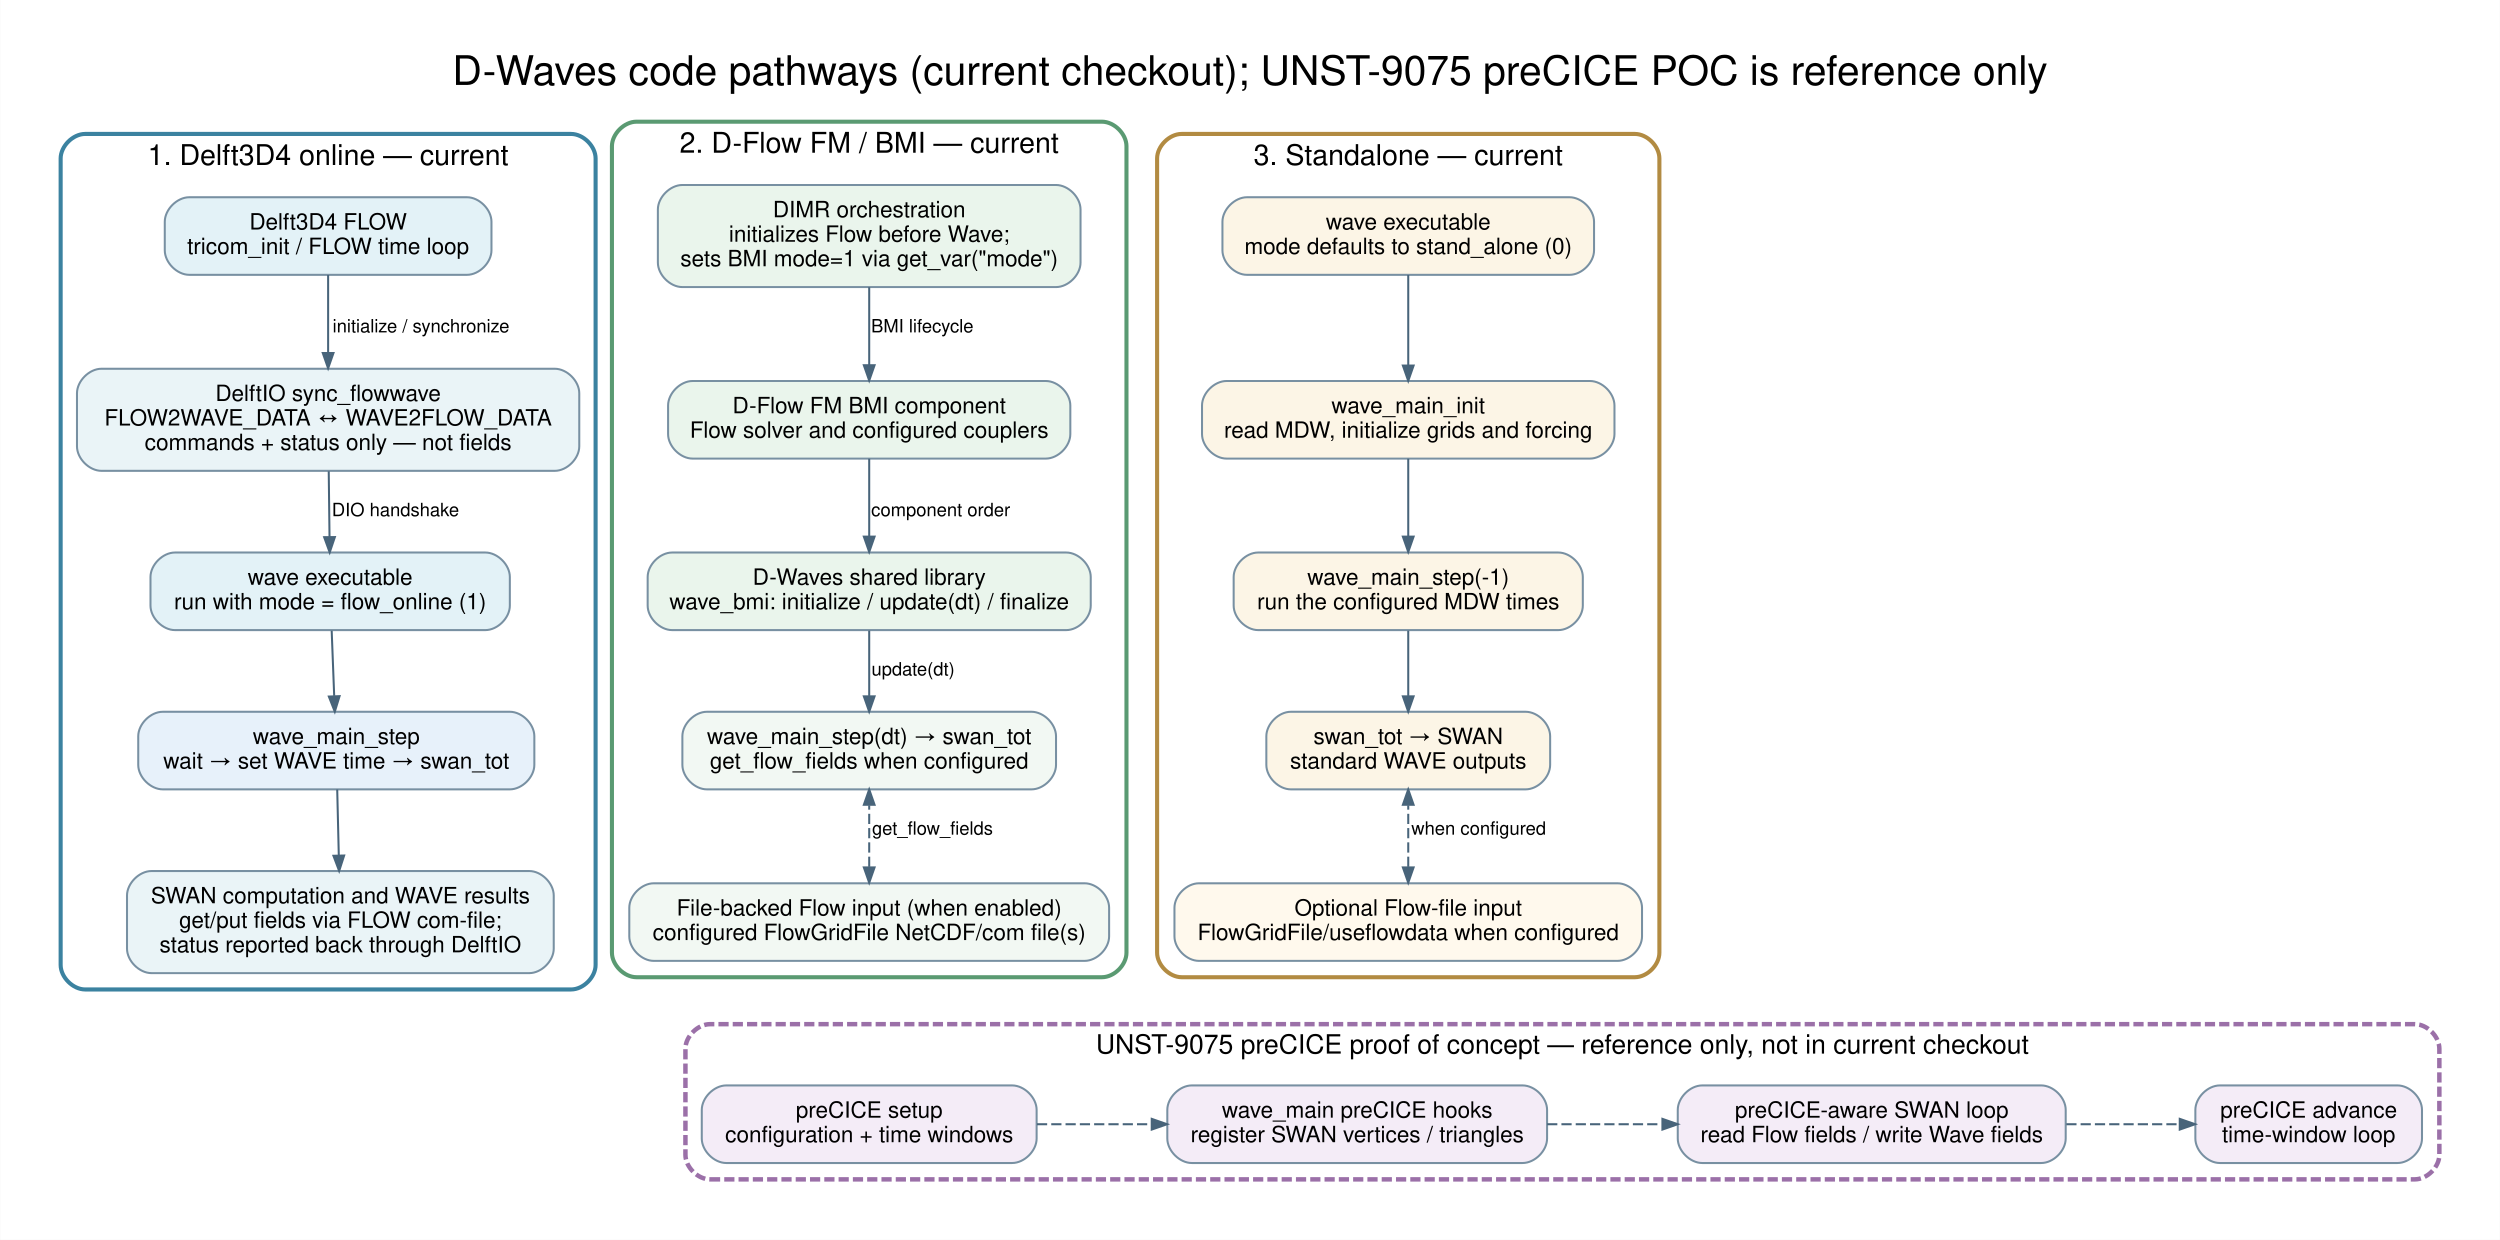
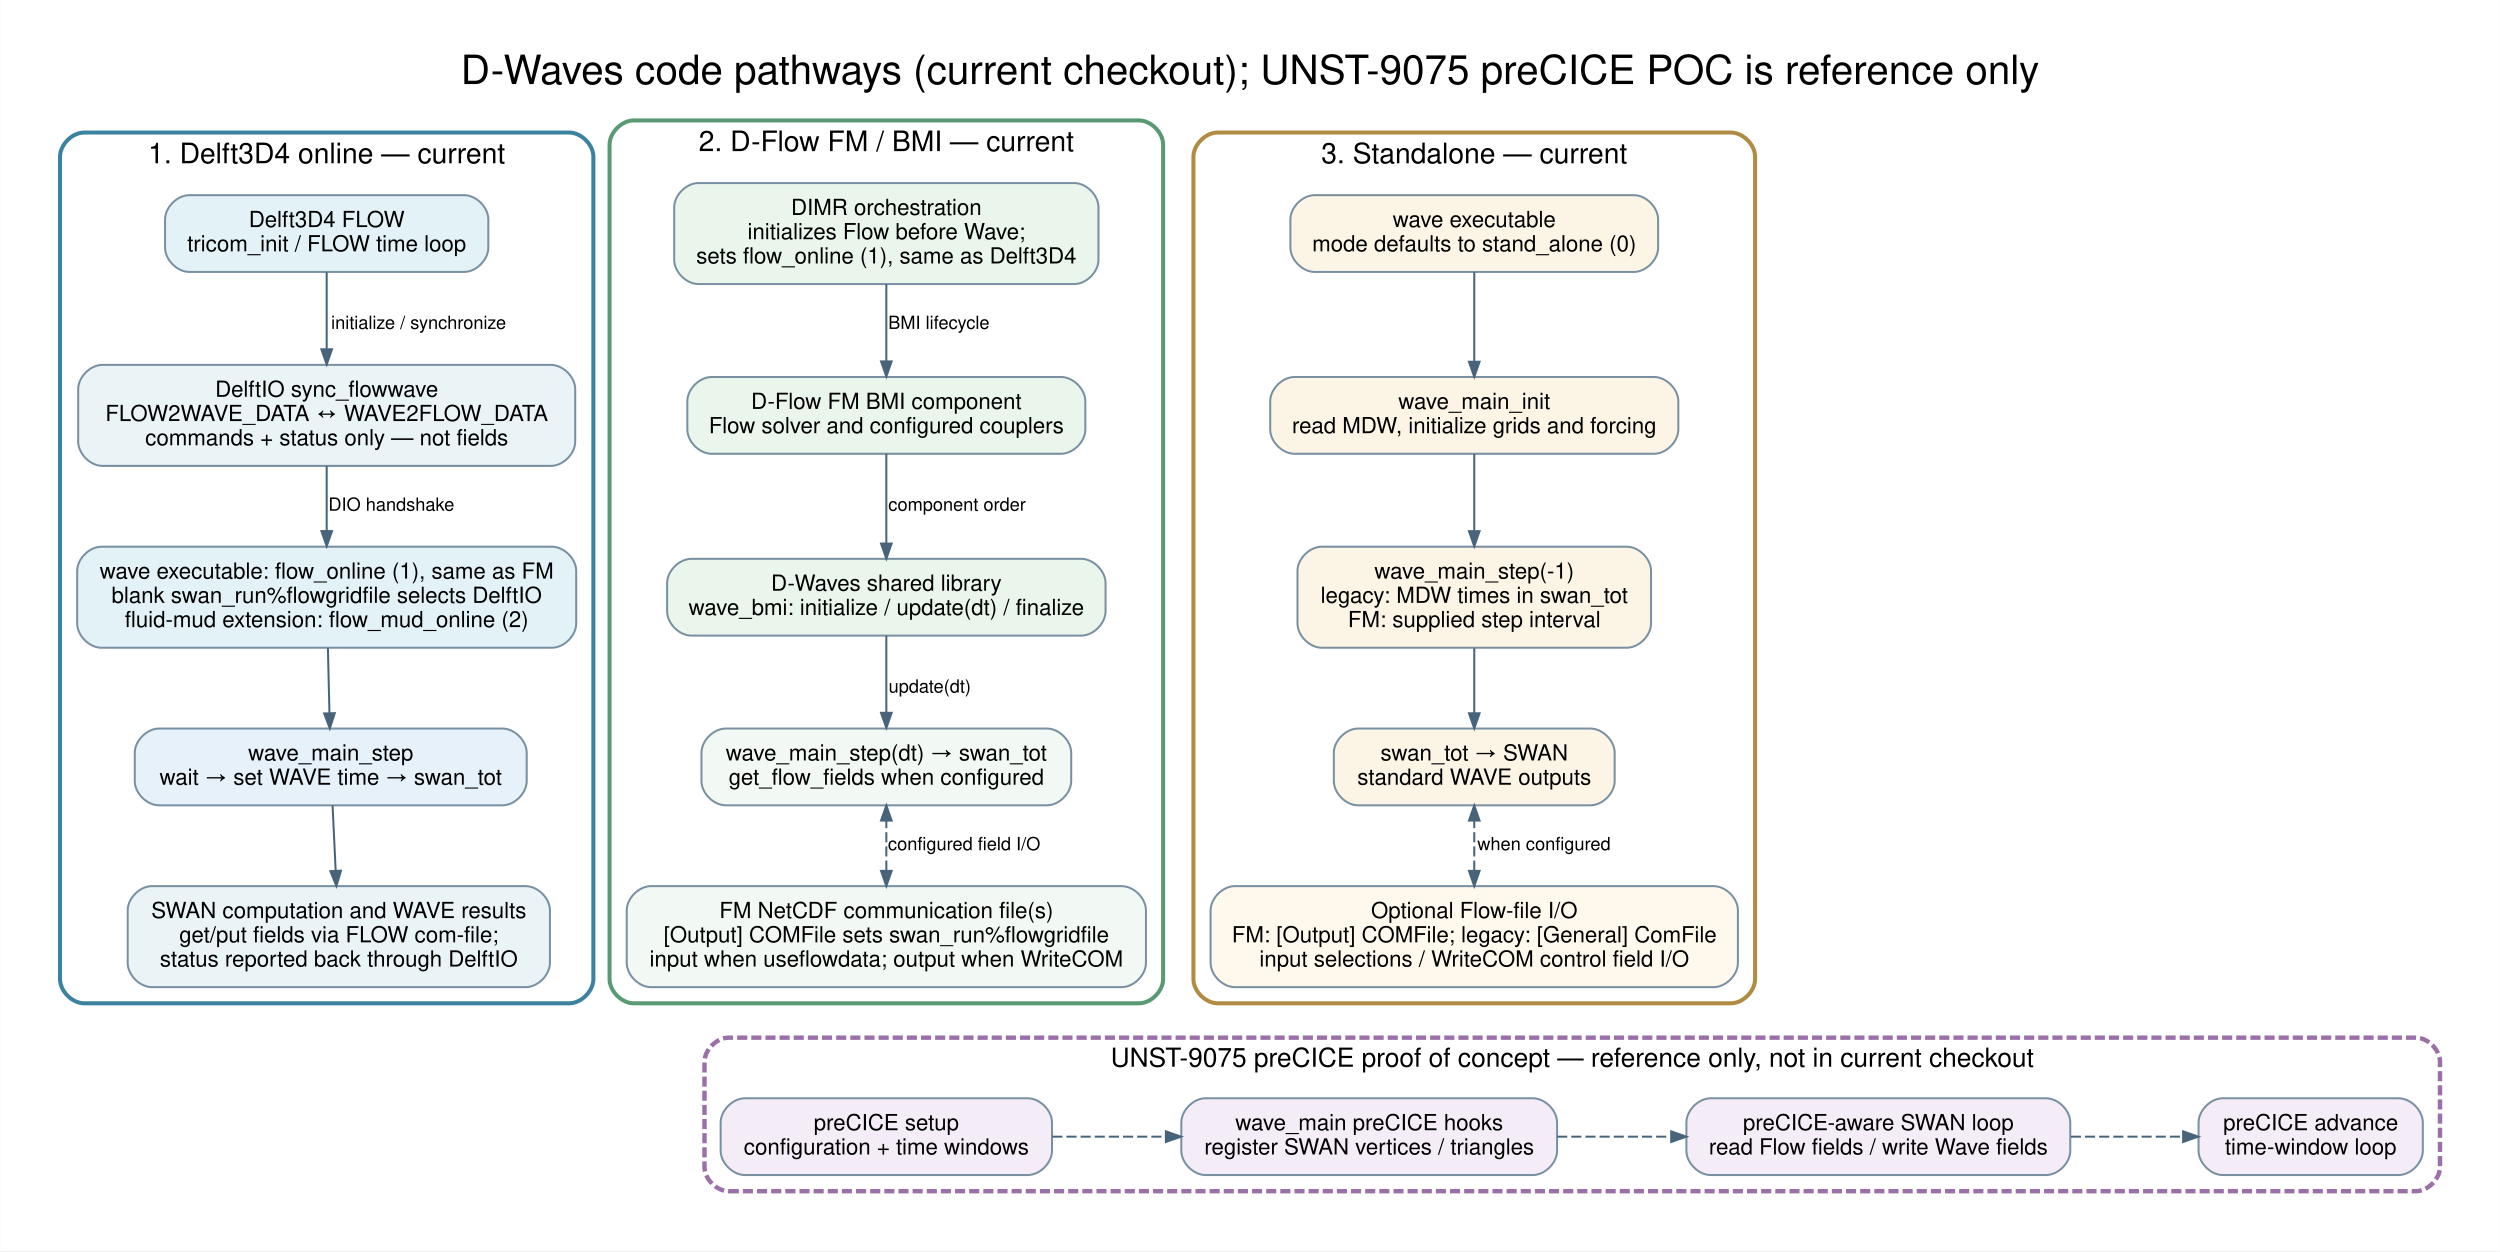
- <svg xmlns="http://www.w3.org/2000/svg" width="1224pt" height="607pt" viewBox="0.00 0.00 1224.20 607.20">
-   <g id="graph0" class="graph" transform="scale(1 1) rotate(0) translate(21.6 585.6)">
-     <polygon fill="#ffffff" stroke="transparent" points="-21.6,21.6 -21.6,-585.6 1202.6,-585.6 1202.6,21.6 -21.6,21.6" />
-     <text text-anchor="middle" x="590.5" y="-544" font-family="Helvetica,sans-Serif" font-size="20.00" fill="#000000">D-Waves code pathways (current checkout); UNST-9075 preCICE POC is reference only</text>
+ <svg xmlns="http://www.w3.org/2000/svg" width="1237pt" height="619pt" viewBox="0.00 0.00 1237.20 619.20">
+   <g id="graph0" class="graph" transform="scale(1 1) rotate(0) translate(21.6 597.6)">
+     <polygon fill="#ffffff" stroke="transparent" points="-21.6,21.6 -21.6,-597.6 1215.6,-597.6 1215.6,21.6 -21.6,21.6" />
+     <text text-anchor="middle" x="597" y="-556" font-family="Helvetica,sans-Serif" font-size="20.00" fill="#000000">D-Waves code pathways (current checkout); UNST-9075 preCICE POC is reference only</text>
    <g id="clust1" class="cluster">
-       <path fill="#ffffff" stroke="#3b82a0" stroke-width="2" d="M20,-101C20,-101 258,-101 258,-101 264,-101 270,-107 270,-113 270,-113 270,-508 270,-508 270,-514 264,-520 258,-520 258,-520 20,-520 20,-520 14,-520 8,-514 8,-508 8,-508 8,-113 8,-113 8,-107 14,-101 20,-101" />
-       <text text-anchor="middle" x="139" y="-504.8" font-family="Helvetica,sans-Serif" font-size="14.00" fill="#000000">1. Delft3D4 online — current</text>
+       <path fill="#ffffff" stroke="#3b82a0" stroke-width="2" d="M20,-101C20,-101 260,-101 260,-101 266,-101 272,-107 272,-113 272,-113 272,-520 272,-520 272,-526 266,-532 260,-532 260,-532 20,-532 20,-532 14,-532 8,-526 8,-520 8,-520 8,-113 8,-113 8,-107 14,-101 20,-101" />
+       <text text-anchor="middle" x="140" y="-516.8" font-family="Helvetica,sans-Serif" font-size="14.00" fill="#000000">1. Delft3D4 online — current</text>
    </g>
    <g id="clust2" class="cluster">
-       <path fill="#ffffff" stroke="#5a9a72" stroke-width="2" d="M290,-107C290,-107 518,-107 518,-107 524,-107 530,-113 530,-119 530,-119 530,-514 530,-514 530,-520 524,-526 518,-526 518,-526 290,-526 290,-526 284,-526 278,-520 278,-514 278,-514 278,-119 278,-119 278,-113 284,-107 290,-107" />
-       <text text-anchor="middle" x="404" y="-510.8" font-family="Helvetica,sans-Serif" font-size="14.00" fill="#000000">2. D-Flow FM / BMI — current</text>
+       <path fill="#ffffff" stroke="#5a9a72" stroke-width="2" d="M292,-101C292,-101 542,-101 542,-101 548,-101 554,-107 554,-113 554,-113 554,-526 554,-526 554,-532 548,-538 542,-538 542,-538 292,-538 292,-538 286,-538 280,-532 280,-526 280,-526 280,-113 280,-113 280,-107 286,-101 292,-101" />
+       <text text-anchor="middle" x="417" y="-522.8" font-family="Helvetica,sans-Serif" font-size="14.00" fill="#000000">2. D-Flow FM / BMI — current</text>
    </g>
    <g id="clust3" class="cluster">
-       <path fill="#ffffff" stroke="#b28b42" stroke-width="2" d="M557,-107C557,-107 779,-107 779,-107 785,-107 791,-113 791,-119 791,-119 791,-508 791,-508 791,-514 785,-520 779,-520 779,-520 557,-520 557,-520 551,-520 545,-514 545,-508 545,-508 545,-119 545,-119 545,-113 551,-107 557,-107" />
-       <text text-anchor="middle" x="668" y="-504.8" font-family="Helvetica,sans-Serif" font-size="14.00" fill="#000000">3. Standalone — current</text>
+       <path fill="#ffffff" stroke="#b28b42" stroke-width="2" d="M581,-101C581,-101 835,-101 835,-101 841,-101 847,-107 847,-113 847,-113 847,-520 847,-520 847,-526 841,-532 835,-532 835,-532 581,-532 581,-532 575,-532 569,-526 569,-520 569,-520 569,-113 569,-113 569,-107 575,-101 581,-101" />
+       <text text-anchor="middle" x="708" y="-516.8" font-family="Helvetica,sans-Serif" font-size="14.00" fill="#000000">3. Standalone — current</text>
    </g>
    <g id="clust4" class="cluster">
-       <path fill="#ffffff" stroke="#9b70a8" stroke-width="2.2" stroke-dasharray="5,2" d="M326,-8C326,-8 1161,-8 1161,-8 1167,-8 1173,-14 1173,-20 1173,-20 1173,-72 1173,-72 1173,-78 1167,-84 1161,-84 1161,-84 326,-84 326,-84 320,-84 314,-78 314,-72 314,-72 314,-20 314,-20 314,-14 320,-8 326,-8" />
-       <text text-anchor="middle" x="743.5" y="-69.6" font-family="Helvetica,sans-Serif" font-size="13.00" fill="#000000">UNST-9075 preCICE proof of concept — reference only, not in current checkout</text>
+       <path fill="#ffffff" stroke="#9b70a8" stroke-width="2.2" stroke-dasharray="5,2" d="M339,-8C339,-8 1174,-8 1174,-8 1180,-8 1186,-14 1186,-20 1186,-20 1186,-72 1186,-72 1186,-78 1180,-84 1174,-84 1174,-84 339,-84 339,-84 333,-84 327,-78 327,-72 327,-72 327,-20 327,-20 327,-14 333,-8 339,-8" />
+       <text text-anchor="middle" x="756.5" y="-69.6" font-family="Helvetica,sans-Serif" font-size="13.00" fill="#000000">UNST-9075 preCICE proof of concept — reference only, not in current checkout</text>
    </g>
    <g id="node1" class="node">
-       <path fill="#e3f2f7" stroke="#7890a2" d="M207,-489C207,-489 71,-489 71,-489 65,-489 59,-483 59,-477 59,-477 59,-463 59,-463 59,-457 65,-451 71,-451 71,-451 207,-451 207,-451 213,-451 219,-457 219,-463 219,-463 219,-477 219,-477 219,-483 213,-489 207,-489" />
-       <text text-anchor="middle" x="139" y="-473.2" font-family="Helvetica,sans-Serif" font-size="11.00" fill="#000000">Delft3D4 FLOW</text>
-       <text text-anchor="middle" x="139" y="-461.2" font-family="Helvetica,sans-Serif" font-size="11.00" fill="#000000">tricom_init / FLOW time loop</text>
+       <path fill="#e3f2f7" stroke="#7890a2" d="M208,-501C208,-501 72,-501 72,-501 66,-501 60,-495 60,-489 60,-489 60,-475 60,-475 60,-469 66,-463 72,-463 72,-463 208,-463 208,-463 214,-463 220,-469 220,-475 220,-475 220,-489 220,-489 220,-495 214,-501 208,-501" />
+       <text text-anchor="middle" x="140" y="-485.2" font-family="Helvetica,sans-Serif" font-size="11.00" fill="#000000">Delft3D4 FLOW</text>
+       <text text-anchor="middle" x="140" y="-473.2" font-family="Helvetica,sans-Serif" font-size="11.00" fill="#000000">tricom_init / FLOW time loop</text>
    </g>
    <g id="node2" class="node">
-       <path fill="#eaf4f7" stroke="#7890a2" d="M250,-405C250,-405 28,-405 28,-405 22,-405 16,-399 16,-393 16,-393 16,-367 16,-367 16,-361 22,-355 28,-355 28,-355 250,-355 250,-355 256,-355 262,-361 262,-367 262,-367 262,-393 262,-393 262,-399 256,-405 250,-405" />
-       <text text-anchor="middle" x="139" y="-389.2" font-family="Helvetica,sans-Serif" font-size="11.00" fill="#000000">DelftIO sync_flowwave</text>
-       <text text-anchor="middle" x="139" y="-377.2" font-family="Helvetica,sans-Serif" font-size="11.00" fill="#000000">FLOW2WAVE_DATA ↔ WAVE2FLOW_DATA</text>
-       <text text-anchor="middle" x="139" y="-365.2" font-family="Helvetica,sans-Serif" font-size="11.00" fill="#000000">commands + status only — not fields</text>
+       <path fill="#eaf4f7" stroke="#7890a2" d="M251,-417C251,-417 29,-417 29,-417 23,-417 17,-411 17,-405 17,-405 17,-379 17,-379 17,-373 23,-367 29,-367 29,-367 251,-367 251,-367 257,-367 263,-373 263,-379 263,-379 263,-405 263,-405 263,-411 257,-417 251,-417" />
+       <text text-anchor="middle" x="140" y="-401.2" font-family="Helvetica,sans-Serif" font-size="11.00" fill="#000000">DelftIO sync_flowwave</text>
+       <text text-anchor="middle" x="140" y="-389.2" font-family="Helvetica,sans-Serif" font-size="11.00" fill="#000000">FLOW2WAVE_DATA ↔ WAVE2FLOW_DATA</text>
+       <text text-anchor="middle" x="140" y="-377.2" font-family="Helvetica,sans-Serif" font-size="11.00" fill="#000000">commands + status only — not fields</text>
    </g>
    <g id="edge1" class="edge">
-       <path fill="none" stroke="#48647a" d="M139,-450.913C139,-439.889 139,-425.717 139,-412.944" />
-       <polygon fill="#48647a" stroke="#48647a" points="141.625,-412.712 139,-405.212 136.375,-412.712 141.625,-412.712" />
-       <text text-anchor="middle" x="184.5" y="-422.8" font-family="Helvetica,sans-Serif" font-size="9.00" fill="#000000">initialize / synchronize</text>
+       <path fill="none" stroke="#48647a" d="M140,-462.913C140,-451.889 140,-437.717 140,-424.944" />
+       <polygon fill="#48647a" stroke="#48647a" points="142.625,-424.712 140,-417.212 137.375,-424.712 142.625,-424.712" />
+       <text text-anchor="middle" x="185.5" y="-434.8" font-family="Helvetica,sans-Serif" font-size="9.00" fill="#000000">initialize / synchronize</text>
    </g>
    <g id="node3" class="node">
-       <path fill="#e3f2f7" stroke="#7890a2" d="M216,-315C216,-315 64,-315 64,-315 58,-315 52,-309 52,-303 52,-303 52,-289 52,-289 52,-283 58,-277 64,-277 64,-277 216,-277 216,-277 222,-277 228,-283 228,-289 228,-289 228,-303 228,-303 228,-309 222,-315 216,-315" />
-       <text text-anchor="middle" x="140" y="-299.2" font-family="Helvetica,sans-Serif" font-size="11.00" fill="#000000">wave executable</text>
-       <text text-anchor="middle" x="140" y="-287.2" font-family="Helvetica,sans-Serif" font-size="11.00" fill="#000000">run with mode = flow_online (1)</text>
+       <path fill="#e3f2f7" stroke="#7890a2" d="M251.5,-327C251.5,-327 28.5,-327 28.5,-327 22.5,-327 16.5,-321 16.5,-315 16.5,-315 16.5,-289 16.5,-289 16.5,-283 22.5,-277 28.5,-277 28.5,-277 251.5,-277 251.5,-277 257.5,-277 263.5,-283 263.5,-289 263.5,-289 263.5,-315 263.5,-315 263.5,-321 257.5,-327 251.5,-327" />
+       <text text-anchor="middle" x="140" y="-311.2" font-family="Helvetica,sans-Serif" font-size="11.00" fill="#000000">wave executable: flow_online (1), same as FM</text>
+       <text text-anchor="middle" x="140" y="-299.2" font-family="Helvetica,sans-Serif" font-size="11.00" fill="#000000">blank swan_run%flowgridfile selects DelftIO</text>
+       <text text-anchor="middle" x="140" y="-287.2" font-family="Helvetica,sans-Serif" font-size="11.00" fill="#000000">fluid-mud extension: flow_mud_online (2)</text>
    </g>
    <g id="edge2" class="edge">
-       <path fill="none" stroke="#48647a" d="M139.3,-354.797C139.421,-344.631 139.561,-332.892 139.684,-322.59" />
-       <polygon fill="#48647a" stroke="#48647a" points="142.309,-322.572 139.773,-315.041 137.059,-322.509 142.309,-322.572" />
-       <text text-anchor="middle" x="172" y="-332.8" font-family="Helvetica,sans-Serif" font-size="9.00" fill="#000000">DIO handshake</text>
+       <path fill="none" stroke="#48647a" d="M140,-366.93C140,-356.969 140,-345.375 140,-334.764" />
+       <polygon fill="#48647a" stroke="#48647a" points="142.625,-334.748 140,-327.248 137.375,-334.748 142.625,-334.748" />
+       <text text-anchor="middle" x="172" y="-344.8" font-family="Helvetica,sans-Serif" font-size="9.00" fill="#000000">DIO handshake</text>
    </g>
    <g id="node4" class="node">
-       <path fill="#e7f1fa" stroke="#7890a2" d="M228,-237C228,-237 58,-237 58,-237 52,-237 46,-231 46,-225 46,-225 46,-211 46,-211 46,-205 52,-199 58,-199 58,-199 228,-199 228,-199 234,-199 240,-205 240,-211 240,-211 240,-225 240,-225 240,-231 234,-237 228,-237" />
-       <text text-anchor="middle" x="143" y="-221.2" font-family="Helvetica,sans-Serif" font-size="11.00" fill="#000000">wave_main_step</text>
-       <text text-anchor="middle" x="143" y="-209.2" font-family="Helvetica,sans-Serif" font-size="11.00" fill="#000000">wait → set WAVE time → swan_tot</text>
+       <path fill="#e7f1fa" stroke="#7890a2" d="M227,-237C227,-237 57,-237 57,-237 51,-237 45,-231 45,-225 45,-225 45,-211 45,-211 45,-205 51,-199 57,-199 57,-199 227,-199 227,-199 233,-199 239,-205 239,-211 239,-211 239,-225 239,-225 239,-231 233,-237 227,-237" />
+       <text text-anchor="middle" x="142" y="-221.2" font-family="Helvetica,sans-Serif" font-size="11.00" fill="#000000">wave_main_step</text>
+       <text text-anchor="middle" x="142" y="-209.2" font-family="Helvetica,sans-Serif" font-size="11.00" fill="#000000">wait → set WAVE time → swan_tot</text>
    </g>
    <g id="edge3" class="edge">
-       <path fill="none" stroke="#48647a" d="M140.742,-276.719C141.112,-267.085 141.566,-255.271 141.97,-244.773" />
-       <polygon fill="#48647a" stroke="#48647a" points="144.602,-244.655 142.267,-237.059 139.356,-244.453 144.602,-244.655" />
+       <path fill="none" stroke="#48647a" d="M140.6,-276.797C140.842,-266.631 141.122,-254.892 141.367,-244.59" />
+       <polygon fill="#48647a" stroke="#48647a" points="143.992,-244.602 141.547,-237.041 138.744,-244.477 143.992,-244.602" />
    </g>
    <g id="node5" class="node">
-       <path fill="#eaf4f7" stroke="#7890a2" d="M237.5,-159C237.5,-159 52.5,-159 52.5,-159 46.5,-159 40.5,-153 40.5,-147 40.5,-147 40.5,-121 40.5,-121 40.5,-115 46.5,-109 52.5,-109 52.5,-109 237.5,-109 237.5,-109 243.5,-109 249.5,-115 249.5,-121 249.5,-121 249.5,-147 249.5,-147 249.5,-153 243.5,-159 237.5,-159" />
-       <text text-anchor="middle" x="145" y="-143.2" font-family="Helvetica,sans-Serif" font-size="11.00" fill="#000000">SWAN computation and WAVE results</text>
-       <text text-anchor="middle" x="145" y="-131.2" font-family="Helvetica,sans-Serif" font-size="11.00" fill="#000000">get/put fields via FLOW com-file;</text>
-       <text text-anchor="middle" x="145" y="-119.2" font-family="Helvetica,sans-Serif" font-size="11.00" fill="#000000">status reported back through DelftIO</text>
+       <path fill="#eaf4f7" stroke="#7890a2" d="M238.5,-159C238.5,-159 53.5,-159 53.5,-159 47.5,-159 41.5,-153 41.5,-147 41.5,-147 41.5,-121 41.5,-121 41.5,-115 47.5,-109 53.5,-109 53.5,-109 238.5,-109 238.5,-109 244.5,-109 250.5,-115 250.5,-121 250.5,-121 250.5,-147 250.5,-147 250.5,-153 244.5,-159 238.5,-159" />
+       <text text-anchor="middle" x="146" y="-143.2" font-family="Helvetica,sans-Serif" font-size="11.00" fill="#000000">SWAN computation and WAVE results</text>
+       <text text-anchor="middle" x="146" y="-131.2" font-family="Helvetica,sans-Serif" font-size="11.00" fill="#000000">get/put fields via FLOW com-file;</text>
+       <text text-anchor="middle" x="146" y="-119.2" font-family="Helvetica,sans-Serif" font-size="11.00" fill="#000000">status reported back through DelftIO</text>
    </g>
    <g id="edge4" class="edge">
-       <path fill="none" stroke="#48647a" d="M143.454,-198.939C143.68,-189.435 143.96,-177.67 144.22,-166.776" />
-       <polygon fill="#48647a" stroke="#48647a" points="146.849,-166.603 144.404,-159.043 141.601,-166.478 146.849,-166.603" />
+       <path fill="none" stroke="#48647a" d="M142.908,-198.939C143.36,-189.435 143.921,-177.67 144.439,-166.776" />
+       <polygon fill="#48647a" stroke="#48647a" points="147.073,-166.659 144.808,-159.043 141.829,-166.409 147.073,-166.659" />
    </g>
    <g id="node16" class="node">
-       <path fill="#f4ecf7" stroke="#7890a2" d="M474,-54C474,-54 334,-54 334,-54 328,-54 322,-48 322,-42 322,-42 322,-28 322,-28 322,-22 328,-16 334,-16 334,-16 474,-16 474,-16 480,-16 486,-22 486,-28 486,-28 486,-42 486,-42 486,-48 480,-54 474,-54" />
-       <text text-anchor="middle" x="404" y="-38.2" font-family="Helvetica,sans-Serif" font-size="11.00" fill="#000000">preCICE setup</text>
-       <text text-anchor="middle" x="404" y="-26.2" font-family="Helvetica,sans-Serif" font-size="11.00" fill="#000000">configuration + time windows</text>
+       <path fill="#f4ecf7" stroke="#7890a2" d="M487,-54C487,-54 347,-54 347,-54 341,-54 335,-48 335,-42 335,-42 335,-28 335,-28 335,-22 341,-16 347,-16 347,-16 487,-16 487,-16 493,-16 499,-22 499,-28 499,-28 499,-42 499,-42 499,-48 493,-54 487,-54" />
+       <text text-anchor="middle" x="417" y="-38.2" font-family="Helvetica,sans-Serif" font-size="11.00" fill="#000000">preCICE setup</text>
+       <text text-anchor="middle" x="417" y="-26.2" font-family="Helvetica,sans-Serif" font-size="11.00" fill="#000000">configuration + time windows</text>
    </g>
    <g id="node6" class="node">
-       <path fill="#eaf5ec" stroke="#7890a2" d="M495.5,-495C495.5,-495 312.5,-495 312.5,-495 306.5,-495 300.5,-489 300.5,-483 300.5,-483 300.5,-457 300.5,-457 300.5,-451 306.5,-445 312.5,-445 312.5,-445 495.5,-445 495.5,-445 501.5,-445 507.5,-451 507.5,-457 507.5,-457 507.5,-483 507.5,-483 507.5,-489 501.5,-495 495.5,-495" />
-       <text text-anchor="middle" x="404" y="-479.2" font-family="Helvetica,sans-Serif" font-size="11.00" fill="#000000">DIMR orchestration</text>
-       <text text-anchor="middle" x="404" y="-467.2" font-family="Helvetica,sans-Serif" font-size="11.00" fill="#000000">initializes Flow before Wave;</text>
-       <text text-anchor="middle" x="404" y="-455.2" font-family="Helvetica,sans-Serif" font-size="11.00" fill="#000000">sets BMI mode=1 via get_var("mode")</text>
+       <path fill="#eaf5ec" stroke="#7890a2" d="M510,-507C510,-507 324,-507 324,-507 318,-507 312,-501 312,-495 312,-495 312,-469 312,-469 312,-463 318,-457 324,-457 324,-457 510,-457 510,-457 516,-457 522,-463 522,-469 522,-469 522,-495 522,-495 522,-501 516,-507 510,-507" />
+       <text text-anchor="middle" x="417" y="-491.2" font-family="Helvetica,sans-Serif" font-size="11.00" fill="#000000">DIMR orchestration</text>
+       <text text-anchor="middle" x="417" y="-479.2" font-family="Helvetica,sans-Serif" font-size="11.00" fill="#000000">initializes Flow before Wave;</text>
+       <text text-anchor="middle" x="417" y="-467.2" font-family="Helvetica,sans-Serif" font-size="11.00" fill="#000000">sets flow_online (1), same as Delft3D4</text>
    </g>
    <g id="node7" class="node">
-       <path fill="#eaf5ec" stroke="#7890a2" d="M490.5,-399C490.5,-399 317.5,-399 317.5,-399 311.5,-399 305.5,-393 305.5,-387 305.5,-387 305.5,-373 305.5,-373 305.5,-367 311.5,-361 317.5,-361 317.5,-361 490.5,-361 490.5,-361 496.5,-361 502.5,-367 502.5,-373 502.5,-373 502.5,-387 502.5,-387 502.5,-393 496.5,-399 490.5,-399" />
-       <text text-anchor="middle" x="404" y="-383.2" font-family="Helvetica,sans-Serif" font-size="11.00" fill="#000000">D-Flow FM BMI component</text>
-       <text text-anchor="middle" x="404" y="-371.2" font-family="Helvetica,sans-Serif" font-size="11.00" fill="#000000">Flow solver and configured couplers</text>
+       <path fill="#eaf5ec" stroke="#7890a2" d="M503.5,-411C503.5,-411 330.5,-411 330.5,-411 324.5,-411 318.5,-405 318.5,-399 318.5,-399 318.5,-385 318.5,-385 318.5,-379 324.5,-373 330.5,-373 330.5,-373 503.5,-373 503.5,-373 509.5,-373 515.5,-379 515.5,-385 515.5,-385 515.5,-399 515.5,-399 515.5,-405 509.5,-411 503.5,-411" />
+       <text text-anchor="middle" x="417" y="-395.2" font-family="Helvetica,sans-Serif" font-size="11.00" fill="#000000">D-Flow FM BMI component</text>
+       <text text-anchor="middle" x="417" y="-383.2" font-family="Helvetica,sans-Serif" font-size="11.00" fill="#000000">Flow solver and configured couplers</text>
    </g>
    <g id="edge5" class="edge">
-       <path fill="none" stroke="#48647a" d="M404,-444.93C404,-433.069 404,-418.892 404,-406.817" />
-       <polygon fill="#48647a" stroke="#48647a" points="406.625,-406.73 404,-399.23 401.375,-406.73 406.625,-406.73" />
-       <text text-anchor="middle" x="430" y="-422.8" font-family="Helvetica,sans-Serif" font-size="9.00" fill="#000000">BMI lifecycle</text>
+       <path fill="none" stroke="#48647a" d="M417,-456.93C417,-445.069 417,-430.892 417,-418.817" />
+       <polygon fill="#48647a" stroke="#48647a" points="419.625,-418.73 417,-411.23 414.375,-418.73 419.625,-418.73" />
+       <text text-anchor="middle" x="443" y="-434.8" font-family="Helvetica,sans-Serif" font-size="9.00" fill="#000000">BMI lifecycle</text>
    </g>
    <g id="node8" class="node">
-       <path fill="#eaf5ec" stroke="#7890a2" d="M500.5,-315C500.5,-315 307.5,-315 307.5,-315 301.5,-315 295.5,-309 295.5,-303 295.5,-303 295.5,-289 295.5,-289 295.5,-283 301.5,-277 307.5,-277 307.5,-277 500.5,-277 500.5,-277 506.5,-277 512.5,-283 512.5,-289 512.5,-289 512.5,-303 512.5,-303 512.5,-309 506.5,-315 500.5,-315" />
-       <text text-anchor="middle" x="404" y="-299.2" font-family="Helvetica,sans-Serif" font-size="11.00" fill="#000000">D-Waves shared library</text>
-       <text text-anchor="middle" x="404" y="-287.2" font-family="Helvetica,sans-Serif" font-size="11.00" fill="#000000">wave_bmi: initialize / update(dt) / finalize</text>
+       <path fill="#eaf5ec" stroke="#7890a2" d="M513.5,-321C513.5,-321 320.5,-321 320.5,-321 314.5,-321 308.5,-315 308.5,-309 308.5,-309 308.5,-295 308.5,-295 308.5,-289 314.5,-283 320.5,-283 320.5,-283 513.5,-283 513.5,-283 519.5,-283 525.5,-289 525.5,-295 525.5,-295 525.5,-309 525.5,-309 525.5,-315 519.5,-321 513.5,-321" />
+       <text text-anchor="middle" x="417" y="-305.2" font-family="Helvetica,sans-Serif" font-size="11.00" fill="#000000">D-Waves shared library</text>
+       <text text-anchor="middle" x="417" y="-293.2" font-family="Helvetica,sans-Serif" font-size="11.00" fill="#000000">wave_bmi: initialize / update(dt) / finalize</text>
    </g>
    <g id="edge6" class="edge">
-       <path fill="none" stroke="#48647a" d="M404,-360.939C404,-349.742 404,-335.406 404,-323.054" />
-       <polygon fill="#48647a" stroke="#48647a" points="406.625,-322.776 404,-315.276 401.375,-322.776 406.625,-322.776" />
-       <text text-anchor="middle" x="439" y="-332.8" font-family="Helvetica,sans-Serif" font-size="9.00" fill="#000000">component order</text>
+       <path fill="none" stroke="#48647a" d="M417,-372.913C417,-360.026 417,-342.839 417,-328.612" />
+       <polygon fill="#48647a" stroke="#48647a" points="419.625,-328.559 417,-321.059 414.375,-328.559 419.625,-328.559" />
+       <text text-anchor="middle" x="452" y="-344.8" font-family="Helvetica,sans-Serif" font-size="9.00" fill="#000000">component order</text>
    </g>
    <g id="node9" class="node">
-       <path fill="#f2f8f3" stroke="#7890a2" d="M483.5,-237C483.5,-237 324.5,-237 324.5,-237 318.5,-237 312.5,-231 312.5,-225 312.5,-225 312.5,-211 312.5,-211 312.5,-205 318.5,-199 324.5,-199 324.5,-199 483.5,-199 483.5,-199 489.5,-199 495.5,-205 495.5,-211 495.5,-211 495.5,-225 495.5,-225 495.5,-231 489.5,-237 483.5,-237" />
-       <text text-anchor="middle" x="404" y="-221.2" font-family="Helvetica,sans-Serif" font-size="11.00" fill="#000000">wave_main_step(dt) → swan_tot</text>
-       <text text-anchor="middle" x="404" y="-209.2" font-family="Helvetica,sans-Serif" font-size="11.00" fill="#000000">get_flow_fields when configured</text>
+       <path fill="#f2f8f3" stroke="#7890a2" d="M496.5,-237C496.5,-237 337.5,-237 337.5,-237 331.5,-237 325.5,-231 325.5,-225 325.5,-225 325.5,-211 325.5,-211 325.5,-205 331.5,-199 337.5,-199 337.5,-199 496.5,-199 496.5,-199 502.5,-199 508.5,-205 508.5,-211 508.5,-211 508.5,-225 508.5,-225 508.5,-231 502.5,-237 496.5,-237" />
+       <text text-anchor="middle" x="417" y="-221.2" font-family="Helvetica,sans-Serif" font-size="11.00" fill="#000000">wave_main_step(dt) → swan_tot</text>
+       <text text-anchor="middle" x="417" y="-209.2" font-family="Helvetica,sans-Serif" font-size="11.00" fill="#000000">get_flow_fields when configured</text>
    </g>
    <g id="edge7" class="edge">
-       <path fill="none" stroke="#48647a" d="M404,-276.719C404,-267.085 404,-255.271 404,-244.773" />
-       <polygon fill="#48647a" stroke="#48647a" points="406.625,-244.559 404,-237.059 401.375,-244.559 406.625,-244.559" />
-       <text text-anchor="middle" x="425.5" y="-254.8" font-family="Helvetica,sans-Serif" font-size="9.00" fill="#000000">update(dt)</text>
+       <path fill="none" stroke="#48647a" d="M417,-282.939C417,-271.742 417,-257.406 417,-245.054" />
+       <polygon fill="#48647a" stroke="#48647a" points="419.625,-244.776 417,-237.276 414.375,-244.776 419.625,-244.776" />
+       <text text-anchor="middle" x="438.5" y="-254.8" font-family="Helvetica,sans-Serif" font-size="9.00" fill="#000000">update(dt)</text>
    </g>
    <g id="node10" class="node">
-       <path fill="#f2f8f3" stroke="#7890a2" d="M509.5,-153C509.5,-153 298.5,-153 298.5,-153 292.5,-153 286.5,-147 286.5,-141 286.5,-141 286.5,-127 286.5,-127 286.5,-121 292.5,-115 298.5,-115 298.5,-115 509.5,-115 509.5,-115 515.5,-115 521.5,-121 521.5,-127 521.5,-127 521.5,-141 521.5,-141 521.5,-147 515.5,-153 509.5,-153" />
-       <text text-anchor="middle" x="404" y="-137.2" font-family="Helvetica,sans-Serif" font-size="11.00" fill="#000000">File-backed Flow input (when enabled)</text>
-       <text text-anchor="middle" x="404" y="-125.2" font-family="Helvetica,sans-Serif" font-size="11.00" fill="#000000">configured FlowGridFile NetCDF/com file(s)</text>
+       <path fill="#f2f8f3" stroke="#7890a2" d="M533.5,-159C533.5,-159 300.5,-159 300.5,-159 294.5,-159 288.5,-153 288.5,-147 288.5,-147 288.5,-121 288.5,-121 288.5,-115 294.5,-109 300.5,-109 300.5,-109 533.5,-109 533.5,-109 539.5,-109 545.5,-115 545.5,-121 545.5,-121 545.5,-147 545.5,-147 545.5,-153 539.5,-159 533.5,-159" />
+       <text text-anchor="middle" x="417" y="-143.2" font-family="Helvetica,sans-Serif" font-size="11.00" fill="#000000">FM NetCDF communication file(s)</text>
+       <text text-anchor="middle" x="417" y="-131.2" font-family="Helvetica,sans-Serif" font-size="11.00" fill="#000000">[Output] COMFile sets swan_run%flowgridfile</text>
+       <text text-anchor="middle" x="417" y="-119.2" font-family="Helvetica,sans-Serif" font-size="11.00" fill="#000000">input when useflowdata; output when WriteCOM</text>
    </g>
    <g id="edge8" class="edge">
-       <path fill="none" stroke="#48647a" stroke-dasharray="5,2" d="M404,-161.043C404,-170.692 404,-181.553 404,-191.183" />
-       <polygon fill="#48647a" stroke="#48647a" points="406.625,-160.776 404,-153.276 401.375,-160.776 406.625,-160.776" />
-       <polygon fill="#48647a" stroke="#48647a" points="401.375,-191.439 404,-198.939 406.625,-191.439 401.375,-191.439" />
-       <text text-anchor="middle" x="435" y="-176.8" font-family="Helvetica,sans-Serif" font-size="9.00" fill="#000000">get_flow_fields</text>
+       <path fill="none" stroke="#48647a" stroke-dasharray="5,2" d="M417,-166.682C417,-174.854 417,-183.521 417,-191.36" />
+       <polygon fill="#48647a" stroke="#48647a" points="419.625,-166.543 417,-159.043 414.375,-166.543 419.625,-166.543" />
+       <polygon fill="#48647a" stroke="#48647a" points="414.375,-191.439 417,-198.939 419.625,-191.439 414.375,-191.439" />
+       <text text-anchor="middle" x="455.5" y="-176.8" font-family="Helvetica,sans-Serif" font-size="9.00" fill="#000000">configured field I/O</text>
    </g>
    <g id="node11" class="node">
-       <path fill="#fcf5e6" stroke="#7890a2" d="M747,-489C747,-489 589,-489 589,-489 583,-489 577,-483 577,-477 577,-477 577,-463 577,-463 577,-457 583,-451 589,-451 589,-451 747,-451 747,-451 753,-451 759,-457 759,-463 759,-463 759,-477 759,-477 759,-483 753,-489 747,-489" />
-       <text text-anchor="middle" x="668" y="-473.2" font-family="Helvetica,sans-Serif" font-size="11.00" fill="#000000">wave executable</text>
-       <text text-anchor="middle" x="668" y="-461.2" font-family="Helvetica,sans-Serif" font-size="11.00" fill="#000000">mode defaults to stand_alone (0)</text>
+       <path fill="#fcf5e6" stroke="#7890a2" d="M787,-501C787,-501 629,-501 629,-501 623,-501 617,-495 617,-489 617,-489 617,-475 617,-475 617,-469 623,-463 629,-463 629,-463 787,-463 787,-463 793,-463 799,-469 799,-475 799,-475 799,-489 799,-489 799,-495 793,-501 787,-501" />
+       <text text-anchor="middle" x="708" y="-485.2" font-family="Helvetica,sans-Serif" font-size="11.00" fill="#000000">wave executable</text>
+       <text text-anchor="middle" x="708" y="-473.2" font-family="Helvetica,sans-Serif" font-size="11.00" fill="#000000">mode defaults to stand_alone (0)</text>
    </g>
    <g id="node12" class="node">
-       <path fill="#fcf5e6" stroke="#7890a2" d="M757,-399C757,-399 579,-399 579,-399 573,-399 567,-393 567,-387 567,-387 567,-373 567,-373 567,-367 573,-361 579,-361 579,-361 757,-361 757,-361 763,-361 769,-367 769,-373 769,-373 769,-387 769,-387 769,-393 763,-399 757,-399" />
-       <text text-anchor="middle" x="668" y="-383.2" font-family="Helvetica,sans-Serif" font-size="11.00" fill="#000000">wave_main_init</text>
-       <text text-anchor="middle" x="668" y="-371.2" font-family="Helvetica,sans-Serif" font-size="11.00" fill="#000000">read MDW, initialize grids and forcing</text>
+       <path fill="#fcf5e6" stroke="#7890a2" d="M797,-411C797,-411 619,-411 619,-411 613,-411 607,-405 607,-399 607,-399 607,-385 607,-385 607,-379 613,-373 619,-373 619,-373 797,-373 797,-373 803,-373 809,-379 809,-385 809,-385 809,-399 809,-399 809,-405 803,-411 797,-411" />
+       <text text-anchor="middle" x="708" y="-395.2" font-family="Helvetica,sans-Serif" font-size="11.00" fill="#000000">wave_main_init</text>
+       <text text-anchor="middle" x="708" y="-383.2" font-family="Helvetica,sans-Serif" font-size="11.00" fill="#000000">read MDW, initialize grids and forcing</text>
    </g>
    <g id="edge9" class="edge">
-       <path fill="none" stroke="#48647a" d="M668,-450.913C668,-438.026 668,-420.839 668,-406.612" />
-       <polygon fill="#48647a" stroke="#48647a" points="670.625,-406.559 668,-399.059 665.375,-406.559 670.625,-406.559" />
+       <path fill="none" stroke="#48647a" d="M708,-462.913C708,-450.026 708,-432.839 708,-418.612" />
+       <polygon fill="#48647a" stroke="#48647a" points="710.625,-418.559 708,-411.059 705.375,-418.559 710.625,-418.559" />
    </g>
    <g id="node13" class="node">
-       <path fill="#fcf5e6" stroke="#7890a2" d="M741.5,-315C741.5,-315 594.5,-315 594.5,-315 588.5,-315 582.5,-309 582.5,-303 582.5,-303 582.5,-289 582.5,-289 582.5,-283 588.5,-277 594.5,-277 594.5,-277 741.5,-277 741.5,-277 747.5,-277 753.5,-283 753.5,-289 753.5,-289 753.5,-303 753.5,-303 753.5,-309 747.5,-315 741.5,-315" />
-       <text text-anchor="middle" x="668" y="-299.2" font-family="Helvetica,sans-Serif" font-size="11.00" fill="#000000">wave_main_step(-1)</text>
-       <text text-anchor="middle" x="668" y="-287.2" font-family="Helvetica,sans-Serif" font-size="11.00" fill="#000000">run the configured MDW times</text>
+       <path fill="#fcf5e6" stroke="#7890a2" d="M783.5,-327C783.5,-327 632.5,-327 632.5,-327 626.5,-327 620.5,-321 620.5,-315 620.5,-315 620.5,-289 620.5,-289 620.5,-283 626.5,-277 632.5,-277 632.5,-277 783.5,-277 783.5,-277 789.5,-277 795.5,-283 795.5,-289 795.5,-289 795.5,-315 795.5,-315 795.5,-321 789.5,-327 783.5,-327" />
+       <text text-anchor="middle" x="708" y="-311.2" font-family="Helvetica,sans-Serif" font-size="11.00" fill="#000000">wave_main_step(-1)</text>
+       <text text-anchor="middle" x="708" y="-299.2" font-family="Helvetica,sans-Serif" font-size="11.00" fill="#000000">legacy: MDW times in swan_tot</text>
+       <text text-anchor="middle" x="708" y="-287.2" font-family="Helvetica,sans-Serif" font-size="11.00" fill="#000000">FM: supplied step interval</text>
    </g>
    <g id="edge10" class="edge">
-       <path fill="none" stroke="#48647a" d="M668,-360.939C668,-349.742 668,-335.406 668,-323.054" />
-       <polygon fill="#48647a" stroke="#48647a" points="670.625,-322.776 668,-315.276 665.375,-322.776 670.625,-322.776" />
+       <path fill="none" stroke="#48647a" d="M708,-372.913C708,-361.889 708,-347.717 708,-334.944" />
+       <polygon fill="#48647a" stroke="#48647a" points="710.625,-334.712 708,-327.212 705.375,-334.712 710.625,-334.712" />
    </g>
    <g id="node14" class="node">
-       <path fill="#fcf5e6" stroke="#7890a2" d="M725.5,-237C725.5,-237 610.5,-237 610.5,-237 604.5,-237 598.5,-231 598.5,-225 598.5,-225 598.5,-211 598.5,-211 598.5,-205 604.5,-199 610.5,-199 610.5,-199 725.5,-199 725.5,-199 731.5,-199 737.5,-205 737.5,-211 737.5,-211 737.5,-225 737.5,-225 737.5,-231 731.5,-237 725.5,-237" />
-       <text text-anchor="middle" x="668" y="-221.2" font-family="Helvetica,sans-Serif" font-size="11.00" fill="#000000">swan_tot → SWAN</text>
-       <text text-anchor="middle" x="668" y="-209.2" font-family="Helvetica,sans-Serif" font-size="11.00" fill="#000000">standard WAVE outputs</text>
+       <path fill="#fcf5e6" stroke="#7890a2" d="M765.5,-237C765.5,-237 650.5,-237 650.5,-237 644.5,-237 638.5,-231 638.5,-225 638.5,-225 638.5,-211 638.5,-211 638.5,-205 644.5,-199 650.5,-199 650.5,-199 765.5,-199 765.5,-199 771.5,-199 777.5,-205 777.5,-211 777.5,-211 777.5,-225 777.5,-225 777.5,-231 771.5,-237 765.5,-237" />
+       <text text-anchor="middle" x="708" y="-221.2" font-family="Helvetica,sans-Serif" font-size="11.00" fill="#000000">swan_tot → SWAN</text>
+       <text text-anchor="middle" x="708" y="-209.2" font-family="Helvetica,sans-Serif" font-size="11.00" fill="#000000">standard WAVE outputs</text>
    </g>
    <g id="edge11" class="edge">
-       <path fill="none" stroke="#48647a" d="M668,-276.719C668,-267.085 668,-255.271 668,-244.773" />
-       <polygon fill="#48647a" stroke="#48647a" points="670.625,-244.559 668,-237.059 665.375,-244.559 670.625,-244.559" />
+       <path fill="none" stroke="#48647a" d="M708,-276.797C708,-266.631 708,-254.892 708,-244.59" />
+       <polygon fill="#48647a" stroke="#48647a" points="710.625,-244.541 708,-237.041 705.375,-244.541 710.625,-244.541" />
    </g>
    <g id="node15" class="node">
-       <path fill="#fff9ed" stroke="#7890a2" d="M770.5,-153C770.5,-153 565.5,-153 565.5,-153 559.5,-153 553.5,-147 553.5,-141 553.5,-141 553.5,-127 553.5,-127 553.5,-121 559.5,-115 565.5,-115 565.5,-115 770.5,-115 770.5,-115 776.5,-115 782.5,-121 782.5,-127 782.5,-127 782.5,-141 782.5,-141 782.5,-147 776.5,-153 770.5,-153" />
-       <text text-anchor="middle" x="668" y="-137.2" font-family="Helvetica,sans-Serif" font-size="11.00" fill="#000000">Optional Flow-file input</text>
-       <text text-anchor="middle" x="668" y="-125.2" font-family="Helvetica,sans-Serif" font-size="11.00" fill="#000000">FlowGridFile/useflowdata when configured</text>
+       <path fill="#fff9ed" stroke="#7890a2" d="M826.5,-159C826.5,-159 589.5,-159 589.5,-159 583.5,-159 577.5,-153 577.5,-147 577.5,-147 577.5,-121 577.5,-121 577.5,-115 583.5,-109 589.5,-109 589.5,-109 826.5,-109 826.5,-109 832.5,-109 838.5,-115 838.5,-121 838.5,-121 838.5,-147 838.5,-147 838.5,-153 832.5,-159 826.5,-159" />
+       <text text-anchor="middle" x="708" y="-143.2" font-family="Helvetica,sans-Serif" font-size="11.00" fill="#000000">Optional Flow-file I/O</text>
+       <text text-anchor="middle" x="708" y="-131.2" font-family="Helvetica,sans-Serif" font-size="11.00" fill="#000000">FM: [Output] COMFile; legacy: [General] ComFile</text>
+       <text text-anchor="middle" x="708" y="-119.2" font-family="Helvetica,sans-Serif" font-size="11.00" fill="#000000">input selections / WriteCOM control field I/O</text>
    </g>
    <g id="edge12" class="edge">
-       <path fill="none" stroke="#48647a" stroke-dasharray="5,2" d="M668,-161.043C668,-170.692 668,-181.553 668,-191.183" />
-       <polygon fill="#48647a" stroke="#48647a" points="670.625,-160.776 668,-153.276 665.375,-160.776 670.625,-160.776" />
-       <polygon fill="#48647a" stroke="#48647a" points="665.375,-191.439 668,-198.939 670.625,-191.439 665.375,-191.439" />
-       <text text-anchor="middle" x="702.5" y="-176.8" font-family="Helvetica,sans-Serif" font-size="9.00" fill="#000000">when configured</text>
+       <path fill="none" stroke="#48647a" stroke-dasharray="5,2" d="M708,-166.682C708,-174.854 708,-183.521 708,-191.36" />
+       <polygon fill="#48647a" stroke="#48647a" points="710.625,-166.543 708,-159.043 705.375,-166.543 710.625,-166.543" />
+       <polygon fill="#48647a" stroke="#48647a" points="705.375,-191.439 708,-198.939 710.625,-191.439 705.375,-191.439" />
+       <text text-anchor="middle" x="742.5" y="-176.8" font-family="Helvetica,sans-Serif" font-size="9.00" fill="#000000">when configured</text>
    </g>
    <g id="node17" class="node">
-       <path fill="#f4ecf7" stroke="#7890a2" d="M724,-54C724,-54 562,-54 562,-54 556,-54 550,-48 550,-42 550,-42 550,-28 550,-28 550,-22 556,-16 562,-16 562,-16 724,-16 724,-16 730,-16 736,-22 736,-28 736,-28 736,-42 736,-42 736,-48 730,-54 724,-54" />
-       <text text-anchor="middle" x="643" y="-38.2" font-family="Helvetica,sans-Serif" font-size="11.00" fill="#000000">wave_main preCICE hooks</text>
-       <text text-anchor="middle" x="643" y="-26.2" font-family="Helvetica,sans-Serif" font-size="11.00" fill="#000000">register SWAN vertices / triangles</text>
+       <path fill="#f4ecf7" stroke="#7890a2" d="M737,-54C737,-54 575,-54 575,-54 569,-54 563,-48 563,-42 563,-42 563,-28 563,-28 563,-22 569,-16 575,-16 575,-16 737,-16 737,-16 743,-16 749,-22 749,-28 749,-28 749,-42 749,-42 749,-48 743,-54 737,-54" />
+       <text text-anchor="middle" x="656" y="-38.2" font-family="Helvetica,sans-Serif" font-size="11.00" fill="#000000">wave_main preCICE hooks</text>
+       <text text-anchor="middle" x="656" y="-26.2" font-family="Helvetica,sans-Serif" font-size="11.00" fill="#000000">register SWAN vertices / triangles</text>
    </g>
    <g id="edge13" class="edge">
-       <path fill="none" stroke="#48647a" stroke-dasharray="5,2" d="M486.156,-35C504.741,-35 523.325,-35 541.909,-35" />
-       <polygon fill="#48647a" stroke="#48647a" points="542.374,-37.625 549.874,-35 542.374,-32.375 542.374,-37.625" />
+       <path fill="none" stroke="#48647a" stroke-dasharray="5,2" d="M499.156,-35C517.741,-35 536.325,-35 554.909,-35" />
+       <polygon fill="#48647a" stroke="#48647a" points="555.374,-37.625 562.874,-35 555.374,-32.375 555.374,-37.625" />
    </g>
    <g id="node18" class="node">
-       <path fill="#f4ecf7" stroke="#7890a2" d="M978,-54C978,-54 812,-54 812,-54 806,-54 800,-48 800,-42 800,-42 800,-28 800,-28 800,-22 806,-16 812,-16 812,-16 978,-16 978,-16 984,-16 990,-22 990,-28 990,-28 990,-42 990,-42 990,-48 984,-54 978,-54" />
-       <text text-anchor="middle" x="895" y="-38.2" font-family="Helvetica,sans-Serif" font-size="11.00" fill="#000000">preCICE-aware SWAN loop</text>
-       <text text-anchor="middle" x="895" y="-26.2" font-family="Helvetica,sans-Serif" font-size="11.00" fill="#000000">read Flow fields / write Wave fields</text>
+       <path fill="#f4ecf7" stroke="#7890a2" d="M991,-54C991,-54 825,-54 825,-54 819,-54 813,-48 813,-42 813,-42 813,-28 813,-28 813,-22 819,-16 825,-16 825,-16 991,-16 991,-16 997,-16 1003,-22 1003,-28 1003,-28 1003,-42 1003,-42 1003,-48 997,-54 991,-54" />
+       <text text-anchor="middle" x="908" y="-38.2" font-family="Helvetica,sans-Serif" font-size="11.00" fill="#000000">preCICE-aware SWAN loop</text>
+       <text text-anchor="middle" x="908" y="-26.2" font-family="Helvetica,sans-Serif" font-size="11.00" fill="#000000">read Flow fields / write Wave fields</text>
    </g>
    <g id="edge14" class="edge">
-       <path fill="none" stroke="#48647a" stroke-dasharray="5,2" d="M736.023,-35C754.679,-35 773.335,-35 791.991,-35" />
-       <polygon fill="#48647a" stroke="#48647a" points="792.487,-37.625 799.987,-35 792.487,-32.375 792.487,-37.625" />
+       <path fill="none" stroke="#48647a" stroke-dasharray="5,2" d="M749.023,-35C767.679,-35 786.335,-35 804.991,-35" />
+       <polygon fill="#48647a" stroke="#48647a" points="805.487,-37.625 812.987,-35 805.487,-32.375 805.487,-37.625" />
    </g>
    <g id="node19" class="node">
-       <path fill="#f4ecf7" stroke="#7890a2" d="M1152.5,-54C1152.5,-54 1065.5,-54 1065.5,-54 1059.5,-54 1053.5,-48 1053.5,-42 1053.5,-42 1053.5,-28 1053.5,-28 1053.5,-22 1059.5,-16 1065.5,-16 1065.5,-16 1152.5,-16 1152.5,-16 1158.5,-16 1164.5,-22 1164.5,-28 1164.5,-28 1164.5,-42 1164.5,-42 1164.5,-48 1158.5,-54 1152.5,-54" />
-       <text text-anchor="middle" x="1109" y="-38.2" font-family="Helvetica,sans-Serif" font-size="11.00" fill="#000000">preCICE advance</text>
-       <text text-anchor="middle" x="1109" y="-26.2" font-family="Helvetica,sans-Serif" font-size="11.00" fill="#000000">time-window loop</text>
+       <path fill="#f4ecf7" stroke="#7890a2" d="M1165.5,-54C1165.5,-54 1078.5,-54 1078.5,-54 1072.5,-54 1066.5,-48 1066.5,-42 1066.5,-42 1066.5,-28 1066.5,-28 1066.5,-22 1072.5,-16 1078.5,-16 1078.5,-16 1165.5,-16 1165.5,-16 1171.5,-16 1177.5,-22 1177.5,-28 1177.5,-28 1177.5,-42 1177.5,-42 1177.5,-48 1171.5,-54 1165.5,-54" />
+       <text text-anchor="middle" x="1122" y="-38.2" font-family="Helvetica,sans-Serif" font-size="11.00" fill="#000000">preCICE advance</text>
+       <text text-anchor="middle" x="1122" y="-26.2" font-family="Helvetica,sans-Serif" font-size="11.00" fill="#000000">time-window loop</text>
    </g>
    <g id="edge15" class="edge">
-       <path fill="none" stroke="#48647a" stroke-dasharray="5,2" d="M990.297,-35C1008.69,-35 1027.082,-35 1045.475,-35" />
-       <polygon fill="#48647a" stroke="#48647a" points="1045.858,-37.625 1053.358,-35 1045.858,-32.375 1045.858,-37.625" />
+       <path fill="none" stroke="#48647a" stroke-dasharray="5,2" d="M1003.297,-35C1021.69,-35 1040.082,-35 1058.475,-35" />
+       <polygon fill="#48647a" stroke="#48647a" points="1058.858,-37.625 1066.358,-35 1058.858,-32.375 1058.858,-37.625" />
    </g>
  </g>
</svg>
